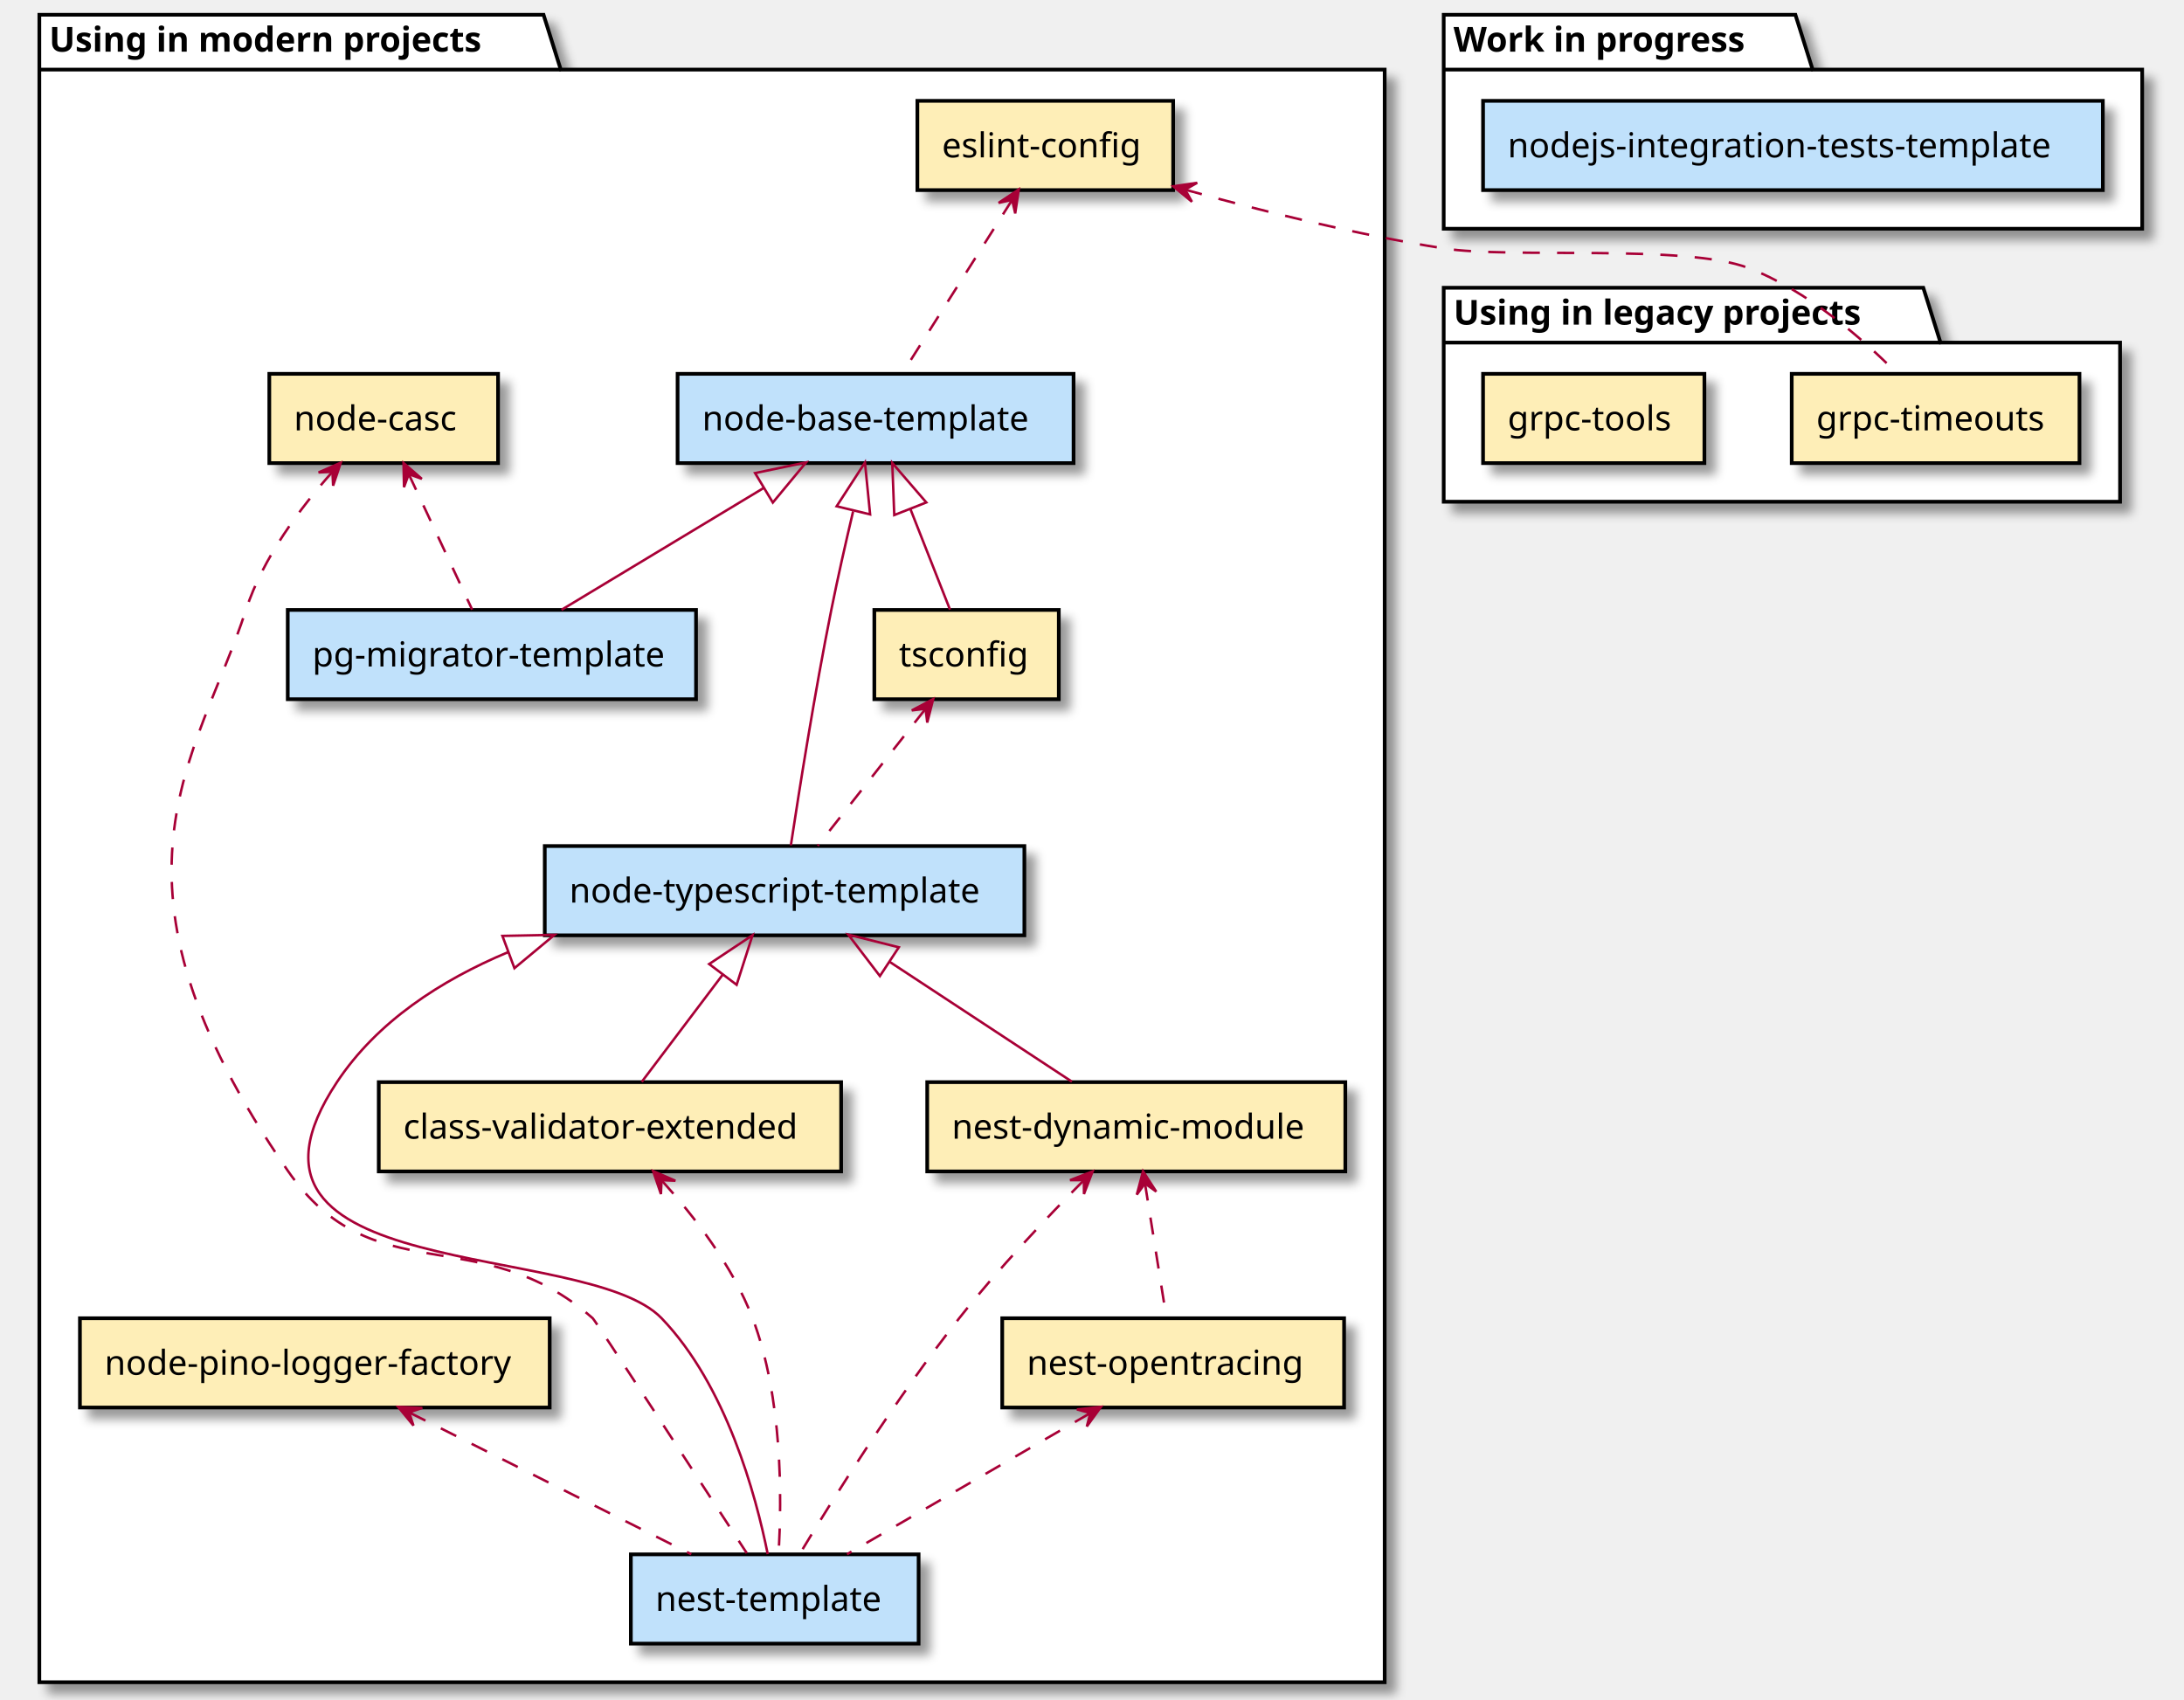
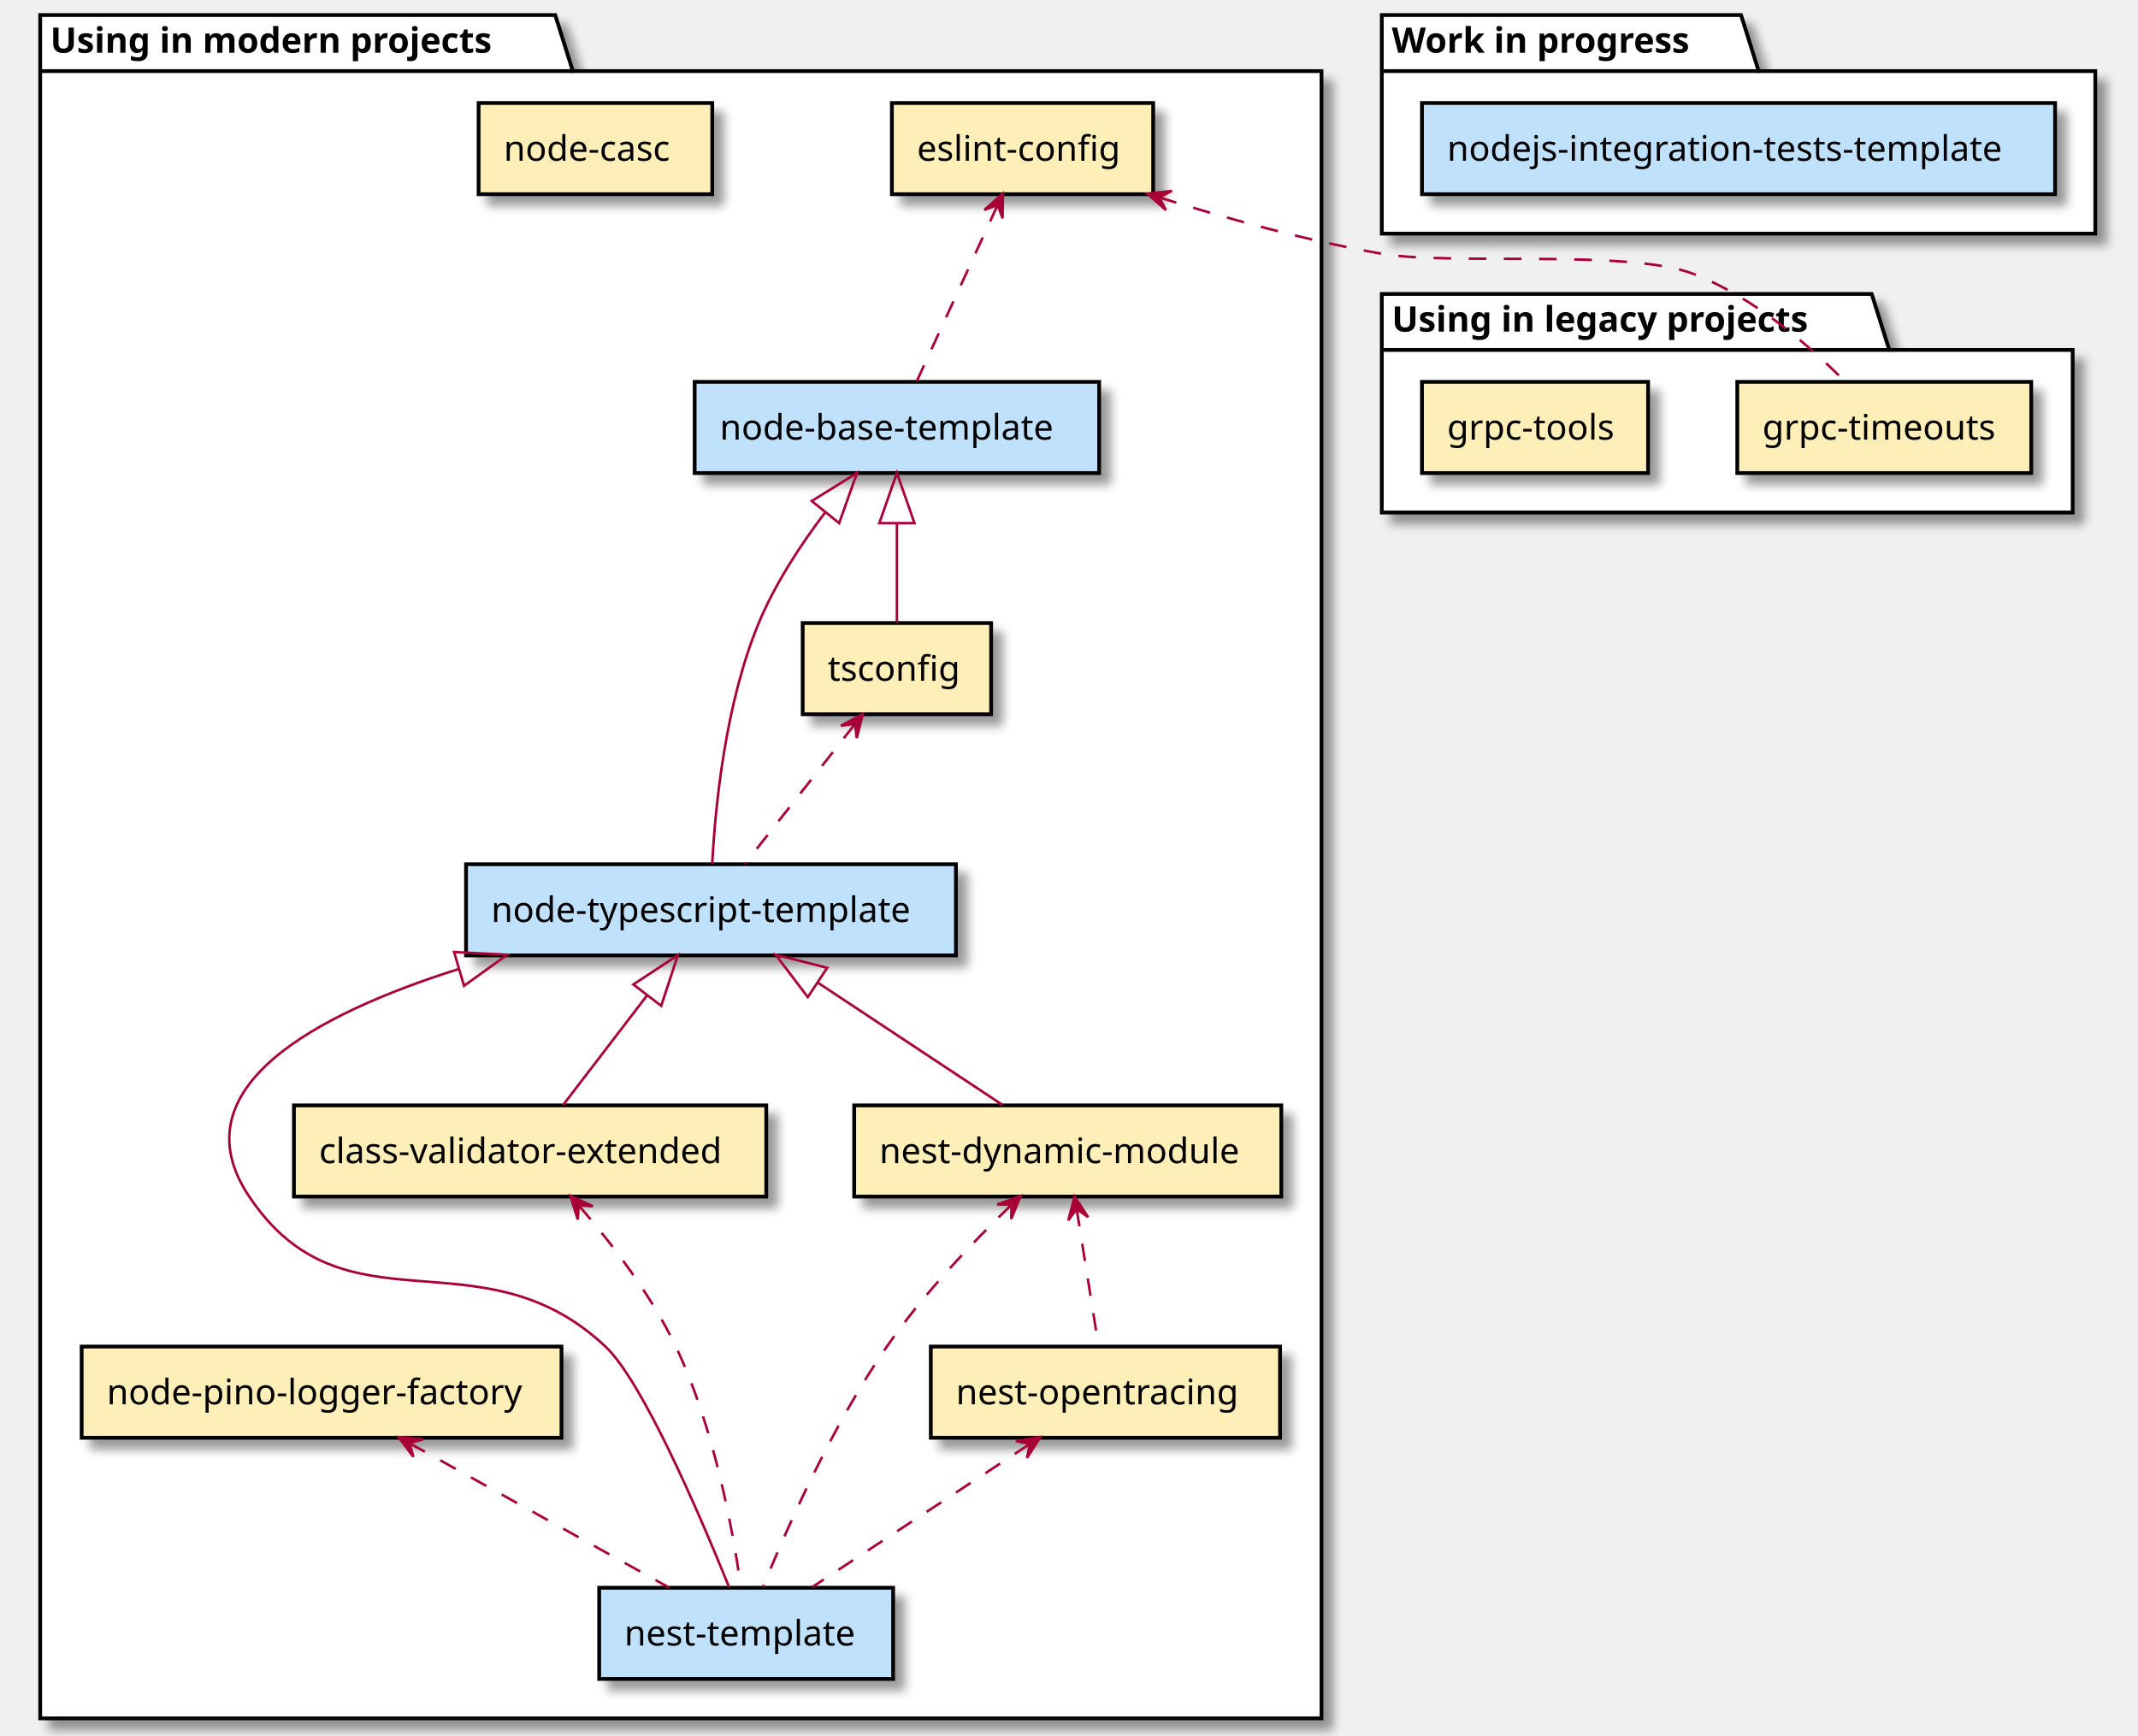
- <svg xmlns="http://www.w3.org/2000/svg" xmlns:xlink="http://www.w3.org/1999/xlink" contentScriptType="application/ecmascript" contentStyleType="text/css" height="691px" preserveAspectRatio="none" style="width:888px;height:691px;background:#FFFFFF;" version="1.1" viewBox="0 0 888 691" width="888px" zoomAndPan="magnify">
+ <svg xmlns="http://www.w3.org/2000/svg" xmlns:xlink="http://www.w3.org/1999/xlink" contentScriptType="application/ecmascript" contentStyleType="text/css" height="691px" preserveAspectRatio="none" style="width:851px;height:691px;background:#FFFFFF;" version="1.1" viewBox="0 0 851 691" width="851px" zoomAndPan="magnify">
  <defs>
-     <filter height="300%" id="fmg504e23imrg" width="300%" x="-1" y="-1">
+     <filter height="300%" id="f18z56m2n8uy2v" width="300%" x="-1" y="-1">
      <feGaussianBlur result="blurOut" stdDeviation="2.0" />
      <feColorMatrix in="blurOut" result="blurOut2" type="matrix" values="0 0 0 0 0 0 0 0 0 0 0 0 0 0 0 0 0 0 .4 0" />
      <feOffset dx="4.0" dy="4.0" in="blurOut2" result="blurOut3" />
      <feBlend in="SourceGraphic" in2="blurOut3" mode="normal" />
    </filter>
  </defs>
  <g>
-     <polygon fill="#FFFFFF" filter="url(#fmg504e23imrg)" points="16,6,221,6,228,28.297,563,28.297,563,684,16,684,16,6" style="stroke:#000000;stroke-width:1.5;" />
+     <polygon fill="#FFFFFF" filter="url(#f18z56m2n8uy2v)" points="16,6,221,6,228,28.297,526,28.297,526,684,16,684,16,6" style="stroke:#000000;stroke-width:1.5;" />
    <line style="stroke:#000000;stroke-width:1.5;" x1="16" x2="228" y1="28.297" y2="28.297" />
    <text fill="#000000" font-family="sans-serif" font-size="14" font-weight="bold" lengthAdjust="spacing" textLength="199" x="20" y="20.995">Using in modern projects</text>
-     <polygon fill="#FFFFFF" filter="url(#fmg504e23imrg)" points="587,6,730,6,737,28.297,871,28.297,871,93,587,93,587,6" style="stroke:#000000;stroke-width:1.5;" />
-     <line style="stroke:#000000;stroke-width:1.5;" x1="587" x2="737" y1="28.297" y2="28.297" />
-     <text fill="#000000" font-family="sans-serif" font-size="14" font-weight="bold" lengthAdjust="spacing" textLength="137" x="591" y="20.995">Work in progress</text>
-     <polygon fill="#FFFFFF" filter="url(#fmg504e23imrg)" points="587,117,782,117,789,139.297,862,139.297,862,204,587,204,587,117" style="stroke:#000000;stroke-width:1.5;" />
-     <line style="stroke:#000000;stroke-width:1.5;" x1="587" x2="789" y1="139.297" y2="139.297" />
-     <text fill="#000000" font-family="sans-serif" font-size="14" font-weight="bold" lengthAdjust="spacing" textLength="189" x="591" y="131.995">Using in legacy projects</text>
+     <polygon fill="#FFFFFF" filter="url(#f18z56m2n8uy2v)" points="550,6,693,6,700,28.297,834,28.297,834,93,550,93,550,6" style="stroke:#000000;stroke-width:1.5;" />
+     <line style="stroke:#000000;stroke-width:1.5;" x1="550" x2="700" y1="28.297" y2="28.297" />
+     <text fill="#000000" font-family="sans-serif" font-size="14" font-weight="bold" lengthAdjust="spacing" textLength="137" x="554" y="20.995">Work in progress</text>
+     <polygon fill="#FFFFFF" filter="url(#f18z56m2n8uy2v)" points="550,117,745,117,752,139.297,825,139.297,825,204,550,204,550,117" style="stroke:#000000;stroke-width:1.5;" />
+     <line style="stroke:#000000;stroke-width:1.5;" x1="550" x2="752" y1="139.297" y2="139.297" />
+     <text fill="#000000" font-family="sans-serif" font-size="14" font-weight="bold" lengthAdjust="spacing" textLength="189" x="554" y="131.995">Using in legacy projects</text>
    <a href="https://github.com/Byndyusoft/nest-template" target="_blank" title="https://github.com/Byndyusoft/nest-template" xlink:actuate="onRequest" xlink:href="https://github.com/Byndyusoft/nest-template" xlink:show="new" xlink:title="https://github.com/Byndyusoft/nest-template" xlink:type="simple">
-       <rect fill="#C0E1FB" filter="url(#fmg504e23imrg)" height="36.297" style="stroke:#000000;stroke-width:1.5;" width="117" x="256.5" y="632" />
-       <text fill="#000000" font-family="sans-serif" font-size="14" lengthAdjust="spacing" textLength="97" x="266.5" y="654.995">nest-template</text>
+       <rect fill="#C0E1FB" filter="url(#f18z56m2n8uy2v)" height="36.297" style="stroke:#000000;stroke-width:1.5;" width="117" x="238.5" y="632" />
+       <text fill="#000000" font-family="sans-serif" font-size="14" lengthAdjust="spacing" textLength="97" x="248.5" y="654.995">nest-template</text>
    </a>
    <a href="https://github.com/Byndyusoft/node-base-template" target="_blank" title="https://github.com/Byndyusoft/node-base-template" xlink:actuate="onRequest" xlink:href="https://github.com/Byndyusoft/node-base-template" xlink:show="new" xlink:title="https://github.com/Byndyusoft/node-base-template" xlink:type="simple">
-       <rect fill="#C0E1FB" filter="url(#fmg504e23imrg)" height="36.297" style="stroke:#000000;stroke-width:1.5;" width="161" x="275.5" y="152" />
-       <text fill="#000000" font-family="sans-serif" font-size="14" lengthAdjust="spacing" textLength="141" x="285.5" y="174.995">node-base-template</text>
+       <rect fill="#C0E1FB" filter="url(#f18z56m2n8uy2v)" height="36.297" style="stroke:#000000;stroke-width:1.5;" width="161" x="276.5" y="152" />
+       <text fill="#000000" font-family="sans-serif" font-size="14" lengthAdjust="spacing" textLength="141" x="286.5" y="174.995">node-base-template</text>
    </a>
    <a href="https://github.com/Byndyusoft/node-typescript-template" target="_blank" title="https://github.com/Byndyusoft/node-typescript-template" xlink:actuate="onRequest" xlink:href="https://github.com/Byndyusoft/node-typescript-template" xlink:show="new" xlink:title="https://github.com/Byndyusoft/node-typescript-template" xlink:type="simple">
-       <rect fill="#C0E1FB" filter="url(#fmg504e23imrg)" height="36.297" style="stroke:#000000;stroke-width:1.5;" width="195" x="221.5" y="344" />
-       <text fill="#000000" font-family="sans-serif" font-size="14" lengthAdjust="spacing" textLength="175" x="231.5" y="366.995">node-typescript-template</text>
-     </a>
-     <a href="https://github.com/Byndyusoft/pg-migrator-template" target="_blank" title="https://github.com/Byndyusoft/pg-migrator-template" xlink:actuate="onRequest" xlink:href="https://github.com/Byndyusoft/pg-migrator-template" xlink:show="new" xlink:title="https://github.com/Byndyusoft/pg-migrator-template" xlink:type="simple">
-       <rect fill="#C0E1FB" filter="url(#fmg504e23imrg)" height="36.297" style="stroke:#000000;stroke-width:1.5;" width="166" x="117" y="248" />
-       <text fill="#000000" font-family="sans-serif" font-size="14" lengthAdjust="spacing" textLength="146" x="127" y="270.995">pg-migrator-template</text>
+       <rect fill="#C0E1FB" filter="url(#f18z56m2n8uy2v)" height="36.297" style="stroke:#000000;stroke-width:1.5;" width="195" x="185.5" y="344" />
+       <text fill="#000000" font-family="sans-serif" font-size="14" lengthAdjust="spacing" textLength="175" x="195.5" y="366.995">node-typescript-template</text>
    </a>
    <a href="https://github.com/Byndyusoft/class-validator-extended" target="_blank" title="https://github.com/Byndyusoft/class-validator-extended" xlink:actuate="onRequest" xlink:href="https://github.com/Byndyusoft/class-validator-extended" xlink:show="new" xlink:title="https://github.com/Byndyusoft/class-validator-extended" xlink:type="simple">
-       <rect fill="#FEEEB7" filter="url(#fmg504e23imrg)" height="36.297" style="stroke:#000000;stroke-width:1.5;" width="188" x="154" y="440" />
-       <text fill="#000000" font-family="sans-serif" font-size="14" lengthAdjust="spacing" textLength="168" x="164" y="462.995">class-validator-extended</text>
+       <rect fill="#FEEEB7" filter="url(#f18z56m2n8uy2v)" height="36.297" style="stroke:#000000;stroke-width:1.5;" width="188" x="117" y="440" />
+       <text fill="#000000" font-family="sans-serif" font-size="14" lengthAdjust="spacing" textLength="168" x="127" y="462.995">class-validator-extended</text>
    </a>
    <a href="https://github.com/Byndyusoft/eslint-config" target="_blank" title="https://github.com/Byndyusoft/eslint-config" xlink:actuate="onRequest" xlink:href="https://github.com/Byndyusoft/eslint-config" xlink:show="new" xlink:title="https://github.com/Byndyusoft/eslint-config" xlink:type="simple">
-       <rect fill="#FEEEB7" filter="url(#fmg504e23imrg)" height="36.297" style="stroke:#000000;stroke-width:1.5;" width="104" x="373" y="41" />
-       <text fill="#000000" font-family="sans-serif" font-size="14" lengthAdjust="spacing" textLength="84" x="383" y="63.995">eslint-config</text>
+       <rect fill="#FEEEB7" filter="url(#f18z56m2n8uy2v)" height="36.297" style="stroke:#000000;stroke-width:1.5;" width="104" x="355" y="41" />
+       <text fill="#000000" font-family="sans-serif" font-size="14" lengthAdjust="spacing" textLength="84" x="365" y="63.995">eslint-config</text>
    </a>
    <a href="https://github.com/Byndyusoft/nest-dynamic-module" target="_blank" title="https://github.com/Byndyusoft/nest-dynamic-module" xlink:actuate="onRequest" xlink:href="https://github.com/Byndyusoft/nest-dynamic-module" xlink:show="new" xlink:title="https://github.com/Byndyusoft/nest-dynamic-module" xlink:type="simple">
-       <rect fill="#FEEEB7" filter="url(#fmg504e23imrg)" height="36.297" style="stroke:#000000;stroke-width:1.5;" width="170" x="377" y="440" />
-       <text fill="#000000" font-family="sans-serif" font-size="14" lengthAdjust="spacing" textLength="150" x="387" y="462.995">nest-dynamic-module</text>
+       <rect fill="#FEEEB7" filter="url(#f18z56m2n8uy2v)" height="36.297" style="stroke:#000000;stroke-width:1.5;" width="170" x="340" y="440" />
+       <text fill="#000000" font-family="sans-serif" font-size="14" lengthAdjust="spacing" textLength="150" x="350" y="462.995">nest-dynamic-module</text>
    </a>
    <a href="https://github.com/Byndyusoft/nest-opentracing" target="_blank" title="https://github.com/Byndyusoft/nest-opentracing" xlink:actuate="onRequest" xlink:href="https://github.com/Byndyusoft/nest-opentracing" xlink:show="new" xlink:title="https://github.com/Byndyusoft/nest-opentracing" xlink:type="simple">
-       <rect fill="#FEEEB7" filter="url(#fmg504e23imrg)" height="36.297" style="stroke:#000000;stroke-width:1.5;" width="139" x="407.5" y="536" />
-       <text fill="#000000" font-family="sans-serif" font-size="14" lengthAdjust="spacing" textLength="119" x="417.5" y="558.995">nest-opentracing</text>
+       <rect fill="#FEEEB7" filter="url(#f18z56m2n8uy2v)" height="36.297" style="stroke:#000000;stroke-width:1.5;" width="139" x="370.5" y="536" />
+       <text fill="#000000" font-family="sans-serif" font-size="14" lengthAdjust="spacing" textLength="119" x="380.5" y="558.995">nest-opentracing</text>
    </a>
    <a href="https://github.com/Byndyusoft/node-casc" target="_blank" title="https://github.com/Byndyusoft/node-casc" xlink:actuate="onRequest" xlink:href="https://github.com/Byndyusoft/node-casc" xlink:show="new" xlink:title="https://github.com/Byndyusoft/node-casc" xlink:type="simple">
-       <rect fill="#FEEEB7" filter="url(#fmg504e23imrg)" height="36.297" style="stroke:#000000;stroke-width:1.5;" width="93" x="109.5" y="152" />
-       <text fill="#000000" font-family="sans-serif" font-size="14" lengthAdjust="spacing" textLength="73" x="119.5" y="174.995">node-casc</text>
+       <rect fill="#FEEEB7" filter="url(#f18z56m2n8uy2v)" height="36.297" style="stroke:#000000;stroke-width:1.5;" width="93" x="190.5" y="41" />
+       <text fill="#000000" font-family="sans-serif" font-size="14" lengthAdjust="spacing" textLength="73" x="200.5" y="63.995">node-casc</text>
    </a>
    <a href="https://github.com/Byndyusoft/node-pino-logger-factory" target="_blank" title="https://github.com/Byndyusoft/node-pino-logger-factory" xlink:actuate="onRequest" xlink:href="https://github.com/Byndyusoft/node-pino-logger-factory" xlink:show="new" xlink:title="https://github.com/Byndyusoft/node-pino-logger-factory" xlink:type="simple">
-       <rect fill="#FEEEB7" filter="url(#fmg504e23imrg)" height="36.297" style="stroke:#000000;stroke-width:1.5;" width="191" x="32.5" y="536" />
+       <rect fill="#FEEEB7" filter="url(#f18z56m2n8uy2v)" height="36.297" style="stroke:#000000;stroke-width:1.5;" width="191" x="32.5" y="536" />
      <text fill="#000000" font-family="sans-serif" font-size="14" lengthAdjust="spacing" textLength="171" x="42.5" y="558.995">node-pino-logger-factory</text>
    </a>
    <a href="https://github.com/Byndyusoft/tsconfig" target="_blank" title="https://github.com/Byndyusoft/tsconfig" xlink:actuate="onRequest" xlink:href="https://github.com/Byndyusoft/tsconfig" xlink:show="new" xlink:title="https://github.com/Byndyusoft/tsconfig" xlink:type="simple">
-       <rect fill="#FEEEB7" filter="url(#fmg504e23imrg)" height="36.297" style="stroke:#000000;stroke-width:1.5;" width="75" x="355.5" y="248" />
-       <text fill="#000000" font-family="sans-serif" font-size="14" lengthAdjust="spacing" textLength="55" x="365.5" y="270.995">tsconfig</text>
+       <rect fill="#FEEEB7" filter="url(#f18z56m2n8uy2v)" height="36.297" style="stroke:#000000;stroke-width:1.5;" width="75" x="319.5" y="248" />
+       <text fill="#000000" font-family="sans-serif" font-size="14" lengthAdjust="spacing" textLength="55" x="329.5" y="270.995">tsconfig</text>
    </a>
    <a href="https://github.com/Byndyusoft/nodejs-integration-tests-template" target="_blank" title="https://github.com/Byndyusoft/nodejs-integration-tests-template" xlink:actuate="onRequest" xlink:href="https://github.com/Byndyusoft/nodejs-integration-tests-template" xlink:show="new" xlink:title="https://github.com/Byndyusoft/nodejs-integration-tests-template" xlink:type="simple">
-       <rect fill="#C0E1FB" filter="url(#fmg504e23imrg)" height="36.297" style="stroke:#000000;stroke-width:1.5;" width="252" x="603" y="41" />
-       <text fill="#000000" font-family="sans-serif" font-size="14" lengthAdjust="spacing" textLength="232" x="613" y="63.995">nodejs-integration-tests-template</text>
+       <rect fill="#C0E1FB" filter="url(#f18z56m2n8uy2v)" height="36.297" style="stroke:#000000;stroke-width:1.5;" width="252" x="566" y="41" />
+       <text fill="#000000" font-family="sans-serif" font-size="14" lengthAdjust="spacing" textLength="232" x="576" y="63.995">nodejs-integration-tests-template</text>
    </a>
    <a href="https://github.com/Byndyusoft/grpc-timeouts" target="_blank" title="https://github.com/Byndyusoft/grpc-timeouts" xlink:actuate="onRequest" xlink:href="https://github.com/Byndyusoft/grpc-timeouts" xlink:show="new" xlink:title="https://github.com/Byndyusoft/grpc-timeouts" xlink:type="simple">
-       <rect fill="#FEEEB7" filter="url(#fmg504e23imrg)" height="36.297" style="stroke:#000000;stroke-width:1.5;" width="117" x="728.5" y="152" />
-       <text fill="#000000" font-family="sans-serif" font-size="14" lengthAdjust="spacing" textLength="97" x="738.5" y="174.995">grpc-timeouts</text>
+       <rect fill="#FEEEB7" filter="url(#f18z56m2n8uy2v)" height="36.297" style="stroke:#000000;stroke-width:1.5;" width="117" x="691.5" y="152" />
+       <text fill="#000000" font-family="sans-serif" font-size="14" lengthAdjust="spacing" textLength="97" x="701.5" y="174.995">grpc-timeouts</text>
    </a>
    <a href="https://github.com/Byndyusoft/grpc-tools" target="_blank" title="https://github.com/Byndyusoft/grpc-tools" xlink:actuate="onRequest" xlink:href="https://github.com/Byndyusoft/grpc-tools" xlink:show="new" xlink:title="https://github.com/Byndyusoft/grpc-tools" xlink:type="simple">
-       <rect fill="#FEEEB7" filter="url(#fmg504e23imrg)" height="36.297" style="stroke:#000000;stroke-width:1.5;" width="90" x="603" y="152" />
-       <text fill="#000000" font-family="sans-serif" font-size="14" lengthAdjust="spacing" textLength="70" x="613" y="174.995">grpc-tools</text>
+       <rect fill="#FEEEB7" filter="url(#f18z56m2n8uy2v)" height="36.297" style="stroke:#000000;stroke-width:1.5;" width="90" x="566" y="152" />
+       <text fill="#000000" font-family="sans-serif" font-size="14" lengthAdjust="spacing" textLength="70" x="576" y="174.995">grpc-tools</text>
    </a>
-     <path d="M206.5,387.18 C179.26,398.6 153.32,415.37 137,440 C82.02,522.96 238.13,503.86 269,536 C295.27,563.34 307.29,607.69 312.15,631.9 " fill="none" id="node-typescript-template-backto-nest-template" style="stroke:#A80036;stroke-width:1.0;" />
-     <polygon fill="none" points="204.28,380.54,225.46,380.11,209.17,393.66,204.28,380.54" style="stroke:#A80036;stroke-width:1.0;" />
-     <path d="M269.17,480.1 C282.23,494.53 297.97,514.83 306,536 C318.21,568.2 317.93,609.18 316.54,631.89 " fill="none" id="class-validator-extended-backto-nest-template" style="stroke:#A80036;stroke-width:1.0;stroke-dasharray:7.0,7.0;" />
-     <polygon fill="#A80036" points="265.57,476.18,268.731,485.508,268.96,479.856,274.612,480.084,265.57,476.18" style="stroke:#A80036;stroke-width:1.0;" />
-     <path d="M440.58,479.98 C425.7,495 405.8,516.01 390,536 C364.45,568.33 338.78,609.26 325.1,631.93 " fill="none" id="nest-dynamic-module-backto-nest-template" style="stroke:#A80036;stroke-width:1.0;stroke-dasharray:7.0,7.0;" />
-     <polygon fill="#A80036" points="444.25,476.29,435.065,479.844,440.722,479.833,440.733,485.49,444.25,476.29" style="stroke:#A80036;stroke-width:1.0;" />
-     <path d="M443.09,574.68 C413.89,591.62 372.19,615.81 344.39,631.95 " fill="none" id="nest-opentracing-backto-nest-template" style="stroke:#A80036;stroke-width:1.0;stroke-dasharray:7.0,7.0;" />
-     <polygon fill="#A80036" points="447.66,572.02,437.868,573.082,443.337,574.531,441.887,579.999,447.66,572.02" style="stroke:#A80036;stroke-width:1.0;" />
-     <path d="M135,192.03 C122.16,206.44 106.92,226.73 100,248 C80.24,308.77 35.28,357.62 117,476 C151.78,526.38 195.01,495.59 241,536 C242.06,536.93 283.15,600.03 303.64,631.52 " fill="none" id="node-casc-backto-nest-template" style="stroke:#A80036;stroke-width:1.0;stroke-dasharray:7.0,7.0;" />
-     <polygon fill="#A80036" points="138.55,188.13,129.532,192.088,135.182,191.826,135.445,197.477,138.55,188.13" style="stroke:#A80036;stroke-width:1.0;" />
-     <path d="M166.73,574.47 C200.45,591.42 248.85,615.75 281.07,631.95 " fill="none" id="node-pino-logger-factory-backto-nest-template" style="stroke:#A80036;stroke-width:1.0;stroke-dasharray:7.0,7.0;" />
-     <polygon fill="#A80036" points="161.86,572.02,168.111,579.631,166.329,574.262,171.698,572.48,161.86,572.02" style="stroke:#A80036;stroke-width:1.0;" />
-     <path d="M411.54,81.26 C398.52,101.83 379.03,132.62 366.93,151.73 " fill="none" id="eslint-config-backto-node-base-template" style="stroke:#A80036;stroke-width:1.0;stroke-dasharray:7.0,7.0;" />
-     <polygon fill="#A80036" points="414.22,77.03,406.023,82.49,411.543,81.253,412.78,86.773,414.22,77.03" style="stroke:#A80036;stroke-width:1.0;" />
-     <path d="M346.87,207.93 C343.87,220.59 340.63,234.88 338,248 C331.23,281.74 324.93,321.48 321.56,343.71 " fill="none" id="node-base-template-backto-node-typescript-template" style="stroke:#A80036;stroke-width:1.0;" />
-     <polygon fill="none" points="340.17,205.85,351.69,188.06,353.78,209.15,340.17,205.85" style="stroke:#A80036;stroke-width:1.0;" />
-     <path d="M376.18,288.37 C362.95,305.17 344.77,328.27 332.49,343.87 " fill="none" id="tsconfig-backto-node-typescript-template" style="stroke:#A80036;stroke-width:1.0;stroke-dasharray:7.0,7.0;" />
-     <polygon fill="#A80036" points="379.43,284.24,370.725,288.847,376.341,288.172,377.016,293.788,379.43,284.24" style="stroke:#A80036;stroke-width:1.0;" />
-     <path d="M310.52,198.4 C283.94,214.42 251.22,234.14 228.3,247.95 " fill="none" id="node-base-template-backto-pg-migrator-template" style="stroke:#A80036;stroke-width:1.0;" />
-     <polygon fill="none" points="307.01,192.35,327.75,188.02,314.23,204.34,307.01,192.35" style="stroke:#A80036;stroke-width:1.0;" />
-     <path d="M166.2,192.8 C174.05,209.56 184.74,232.4 191.98,247.87 " fill="none" id="node-casc-backto-pg-migrator-template" style="stroke:#A80036;stroke-width:1.0;stroke-dasharray:7.0,7.0;" />
-     <polygon fill="#A80036" points="164.07,188.24,164.265,198.087,166.191,192.768,171.51,194.694,164.07,188.24" style="stroke:#A80036;stroke-width:1.0;" />
-     <path d="M293.89,396.24 C282.76,410.98 270.13,427.71 260.94,439.87 " fill="none" id="node-typescript-template-backto-class-validator-extended" style="stroke:#A80036;stroke-width:1.0;" />
-     <polygon fill="none" points="288.34,391.98,305.98,380.24,299.51,400.42,288.34,391.98" style="stroke:#A80036;stroke-width:1.0;" />
-     <path d="M361.69,391.06 C385.78,406.9 415.11,426.18 435.81,439.79 " fill="none" id="node-typescript-template-backto-nest-dynamic-module" style="stroke:#A80036;stroke-width:1.0;" />
-     <polygon fill="none" points="357.76,396.86,344.9,380.02,365.45,385.16,357.76,396.86" style="stroke:#A80036;stroke-width:1.0;" />
-     <path d="M465.55,481.23 C468.22,497.95 471.82,520.53 474.27,535.87 " fill="none" id="nest-dynamic-module-backto-nest-opentracing" style="stroke:#A80036;stroke-width:1.0;stroke-dasharray:7.0,7.0;" />
-     <polygon fill="#A80036" points="464.75,476.24,462.212,485.756,465.535,481.178,470.113,484.5,464.75,476.24" style="stroke:#A80036;stroke-width:1.0;" />
-     <path d="M370.23,207.15 C375.74,221.15 381.78,236.5 386.26,247.87 " fill="none" id="node-base-template-backto-tsconfig" style="stroke:#A80036;stroke-width:1.0;" />
-     <polygon fill="none" points="363.6,209.42,362.79,188.24,376.63,204.29,363.6,209.42" style="stroke:#A80036;stroke-width:1.0;" />
-     <path d="M481.9,77.12 C512.72,85.71 551.64,95.43 587,101 C614.28,105.29 685.22,99.11 711,109 C734.86,118.15 757.18,137.59 771.37,151.87 " fill="none" id="eslint-config-backto-grpc-timeouts" style="stroke:#A80036;stroke-width:1.0;stroke-dasharray:7.0,7.0;" />
-     <polygon fill="#A80036" points="477.03,75.76,484.624,82.031,481.846,77.103,486.774,74.325,477.03,75.76" style="stroke:#A80036;stroke-width:1.0;" />
+     <path d="M182.58,385.71 C125.5,403.74 70.57,433.12 99,476 C136.86,533.1 191.11,489.04 241,536 C255.91,550.03 278.92,603.86 290.24,631.86 " fill="none" id="node-typescript-template-backto-nest-template" style="stroke:#A80036;stroke-width:1.0;" />
+     <polygon fill="none" points="180.75,378.95,201.91,380.03,184.7,392.39,180.75,378.95" style="stroke:#A80036;stroke-width:1.0;" />
+     <path d="M230.53,479.99 C243.2,494.67 259.14,515.28 269,536 C284.2,567.94 291.7,609.01 294.93,631.81 " fill="none" id="class-validator-extended-backto-nest-template" style="stroke:#A80036;stroke-width:1.0;stroke-dasharray:7.0,7.0;" />
+     <polygon fill="#A80036" points="227.05,476.01,229.966,485.417,230.343,479.773,235.987,480.149,227.05,476.01" style="stroke:#A80036;stroke-width:1.0;" />
+     <path d="M402.47,479.68 C387.26,494.4 367.41,515.2 353,536 C331.18,567.49 313.02,608.73 303.72,631.68 " fill="none" id="nest-dynamic-module-backto-nest-template" style="stroke:#A80036;stroke-width:1.0;stroke-dasharray:7.0,7.0;" />
+     <polygon fill="#A80036" points="406.23,476.07,396.975,479.438,402.631,479.541,402.528,485.197,406.23,476.07" style="stroke:#A80036;stroke-width:1.0;" />
+     <path d="M409.76,574.88 C384.09,591.75 347.63,615.72 323.19,631.79 " fill="none" id="nest-opentracing-backto-nest-template" style="stroke:#A80036;stroke-width:1.0;stroke-dasharray:7.0,7.0;" />
+     <polygon fill="#A80036" points="414.1,572.02,404.386,573.646,409.929,574.777,408.797,580.32,414.1,572.02" style="stroke:#A80036;stroke-width:1.0;" />
+     <path d="M163,574.47 C193.48,591.42 237.22,615.75 266.34,631.95 " fill="none" id="node-pino-logger-factory-backto-nest-template" style="stroke:#A80036;stroke-width:1.0;stroke-dasharray:7.0,7.0;" />
+     <polygon fill="#A80036" points="158.6,572.02,164.525,579.887,162.971,574.448,168.41,572.894,158.6,572.02" style="stroke:#A80036;stroke-width:1.0;" />
+     <path d="M397.01,81.78 C387.58,102.34 373.61,132.78 364.92,151.73 " fill="none" id="eslint-config-backto-node-base-template" style="stroke:#A80036;stroke-width:1.0;stroke-dasharray:7.0,7.0;" />
+     <polygon fill="#A80036" points="399.19,77.03,391.8,83.54,397.104,81.574,399.07,86.878,399.19,77.03" style="stroke:#A80036;stroke-width:1.0;" />
+     <path d="M328.34,204.1 C318.55,217.02 308.45,232.46 302,248 C288.65,280.15 284.68,321.15 283.49,343.88 " fill="none" id="node-base-template-backto-node-typescript-template" style="stroke:#A80036;stroke-width:1.0;" />
+     <polygon fill="none" points="323.11,199.43,341.12,188.26,334.01,208.22,323.11,199.43" style="stroke:#A80036;stroke-width:1.0;" />
+     <path d="M340.18,288.37 C326.95,305.17 308.77,328.27 296.49,343.87 " fill="none" id="tsconfig-backto-node-typescript-template" style="stroke:#A80036;stroke-width:1.0;stroke-dasharray:7.0,7.0;" />
+     <polygon fill="#A80036" points="343.43,284.24,334.725,288.847,340.341,288.172,341.016,293.788,343.43,284.24" style="stroke:#A80036;stroke-width:1.0;" />
+     <path d="M257.54,396.24 C246.25,410.98 233.44,427.71 224.12,439.87 " fill="none" id="node-typescript-template-backto-class-validator-extended" style="stroke:#A80036;stroke-width:1.0;" />
+     <polygon fill="none" points="252.08,391.86,269.79,380.24,263.19,400.38,252.08,391.86" style="stroke:#A80036;stroke-width:1.0;" />
+     <path d="M325.74,391.29 C349.6,407.08 378.54,426.24 399,439.79 " fill="none" id="node-typescript-template-backto-nest-dynamic-module" style="stroke:#A80036;stroke-width:1.0;" />
+     <polygon fill="none" points="321.53,396.9,308.72,380.02,329.26,385.23,321.53,396.9" style="stroke:#A80036;stroke-width:1.0;" />
+     <path d="M428.55,481.23 C431.22,497.95 434.82,520.53 437.27,535.87 " fill="none" id="nest-dynamic-module-backto-nest-opentracing" style="stroke:#A80036;stroke-width:1.0;stroke-dasharray:7.0,7.0;" />
+     <polygon fill="#A80036" points="427.75,476.24,425.212,485.756,428.535,481.178,433.113,484.5,427.75,476.24" style="stroke:#A80036;stroke-width:1.0;" />
+     <path d="M357,208.62 C357,222.21 357,236.89 357,247.87 " fill="none" id="node-base-template-backto-tsconfig" style="stroke:#A80036;stroke-width:1.0;" />
+     <polygon fill="none" points="350,208.24,357,188.24,364,208.24,350,208.24" style="stroke:#A80036;stroke-width:1.0;" />
+     <path d="M461.54,78.62 C487.95,86.87 520.3,95.85 550,101 C577.21,105.72 648.22,99.11 674,109 C697.86,118.15 720.18,137.59 734.37,151.87 " fill="none" id="eslint-config-backto-grpc-timeouts" style="stroke:#A80036;stroke-width:1.0;stroke-dasharray:7.0,7.0;" />
+     <polygon fill="#A80036" points="456.68,77.09,464.06,83.611,461.449,78.594,466.466,75.982,456.68,77.09" style="stroke:#A80036;stroke-width:1.0;" />
  </g>
</svg>
